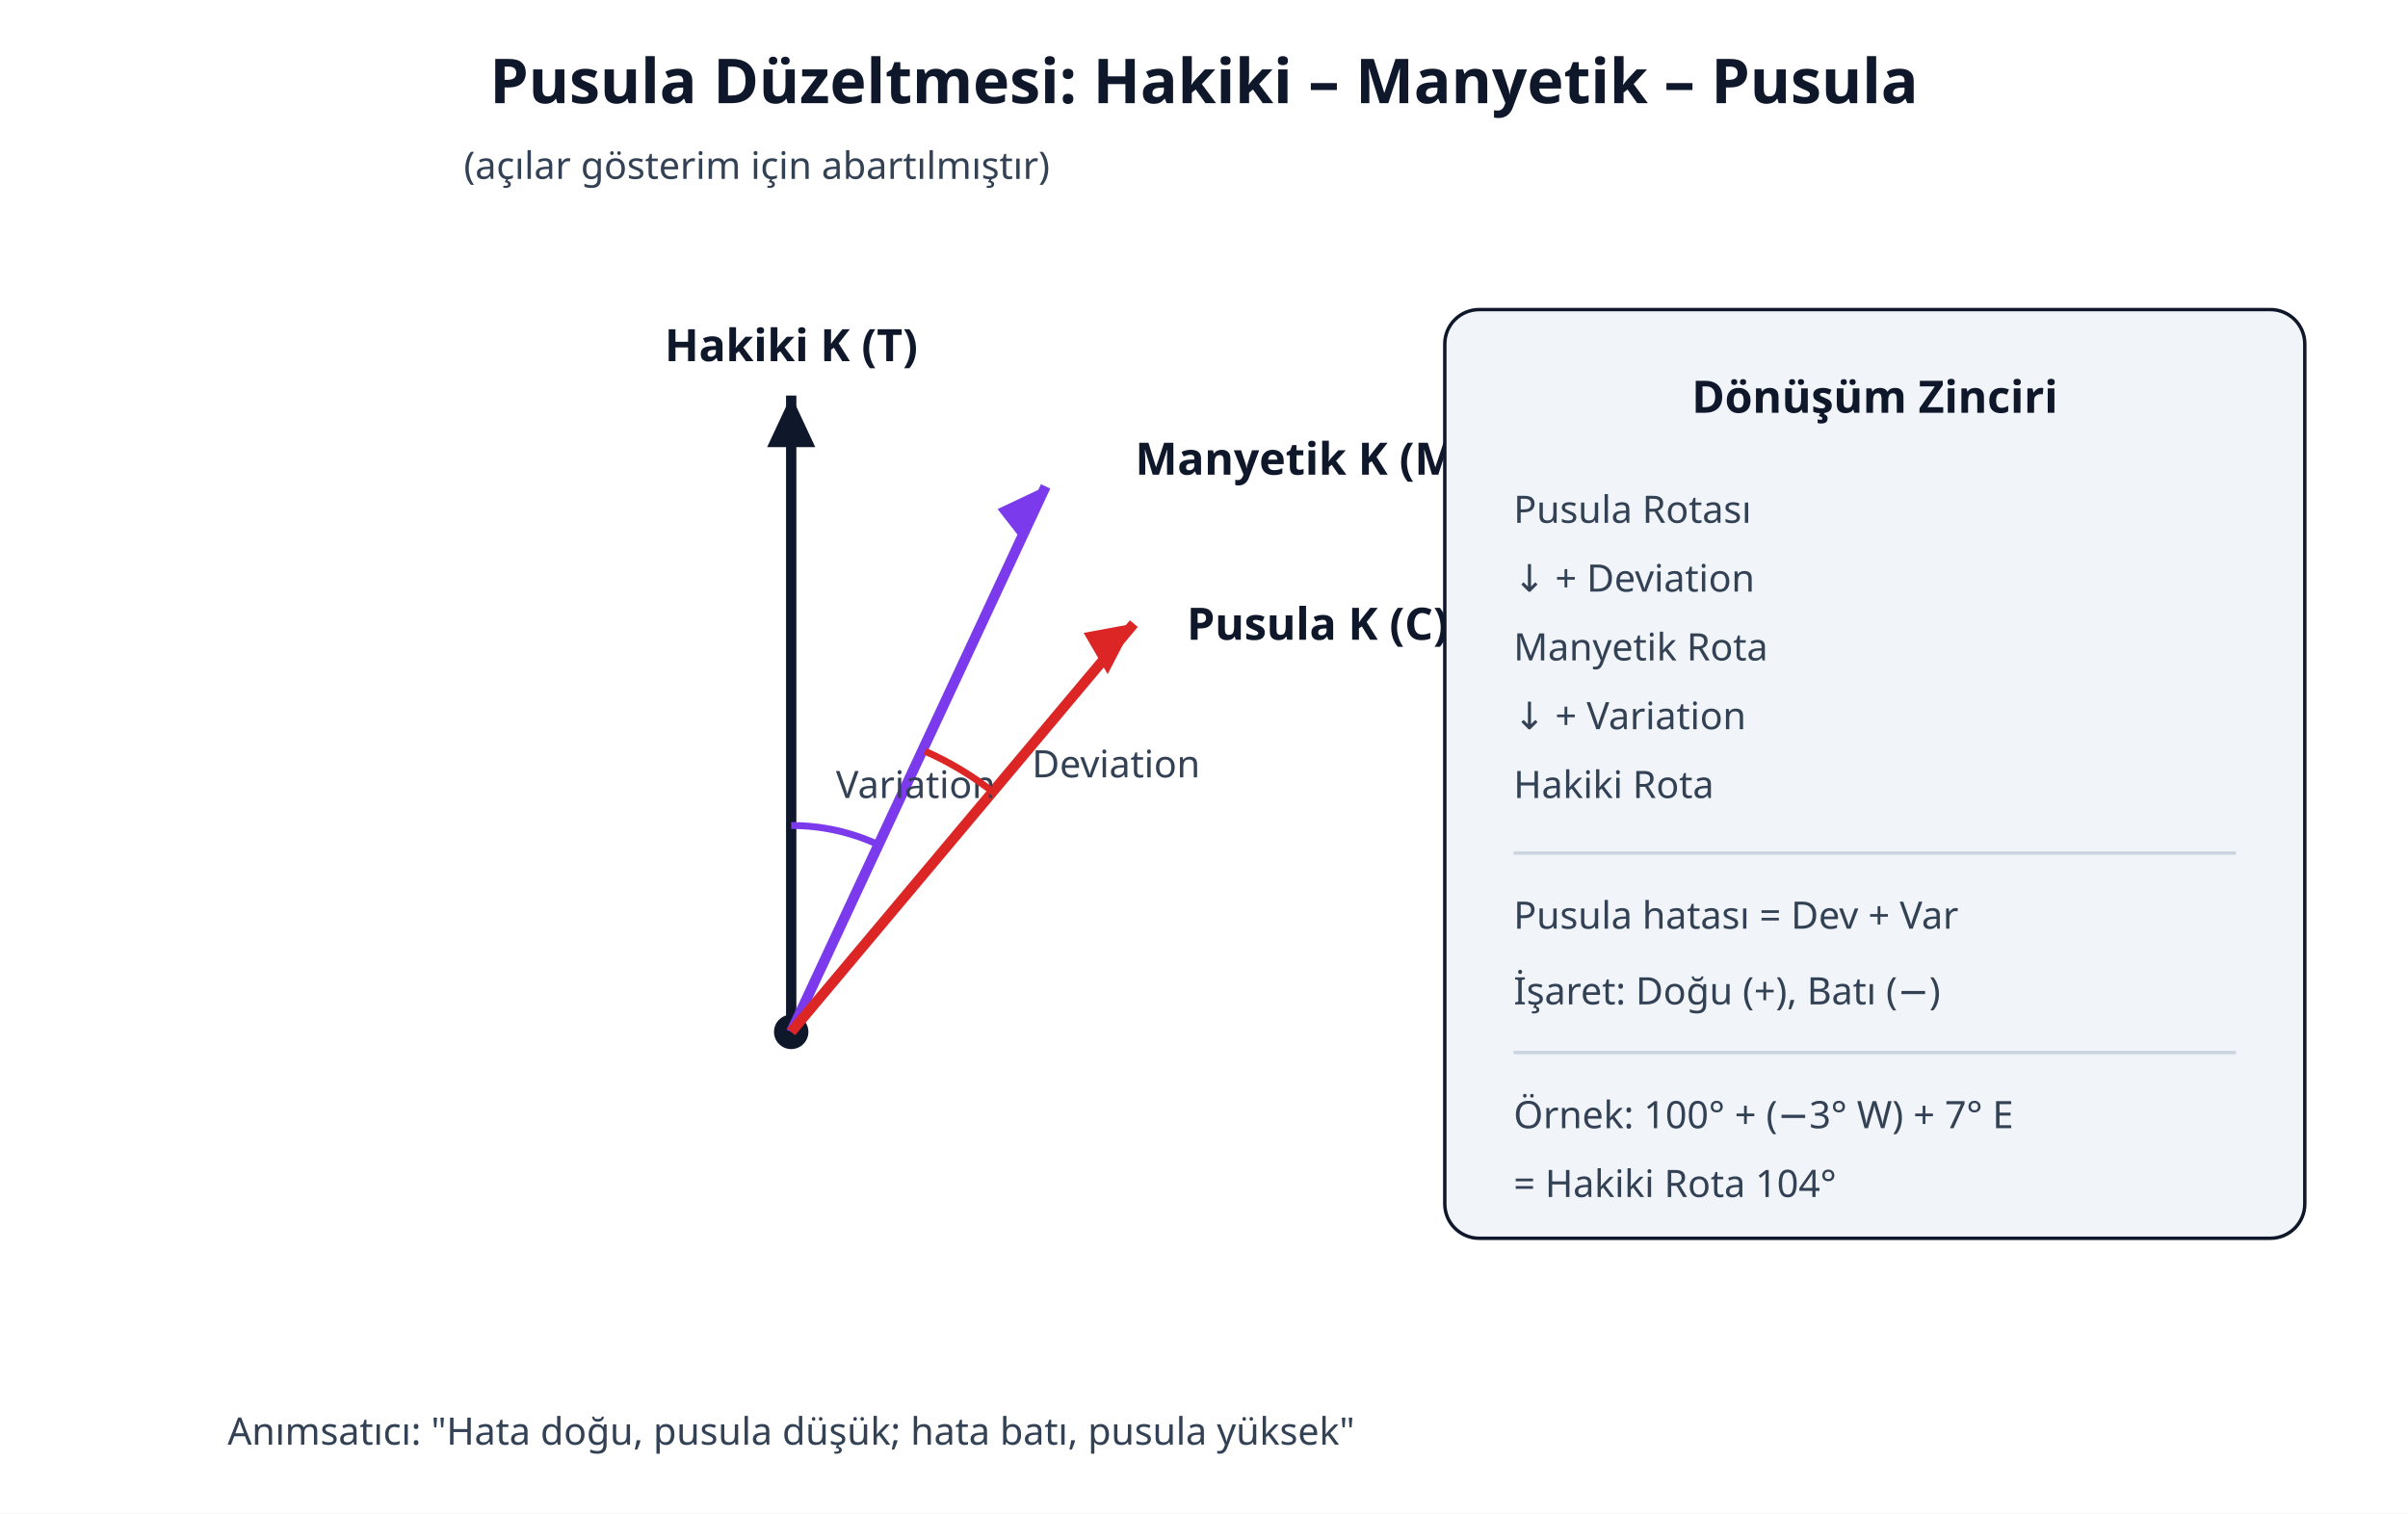
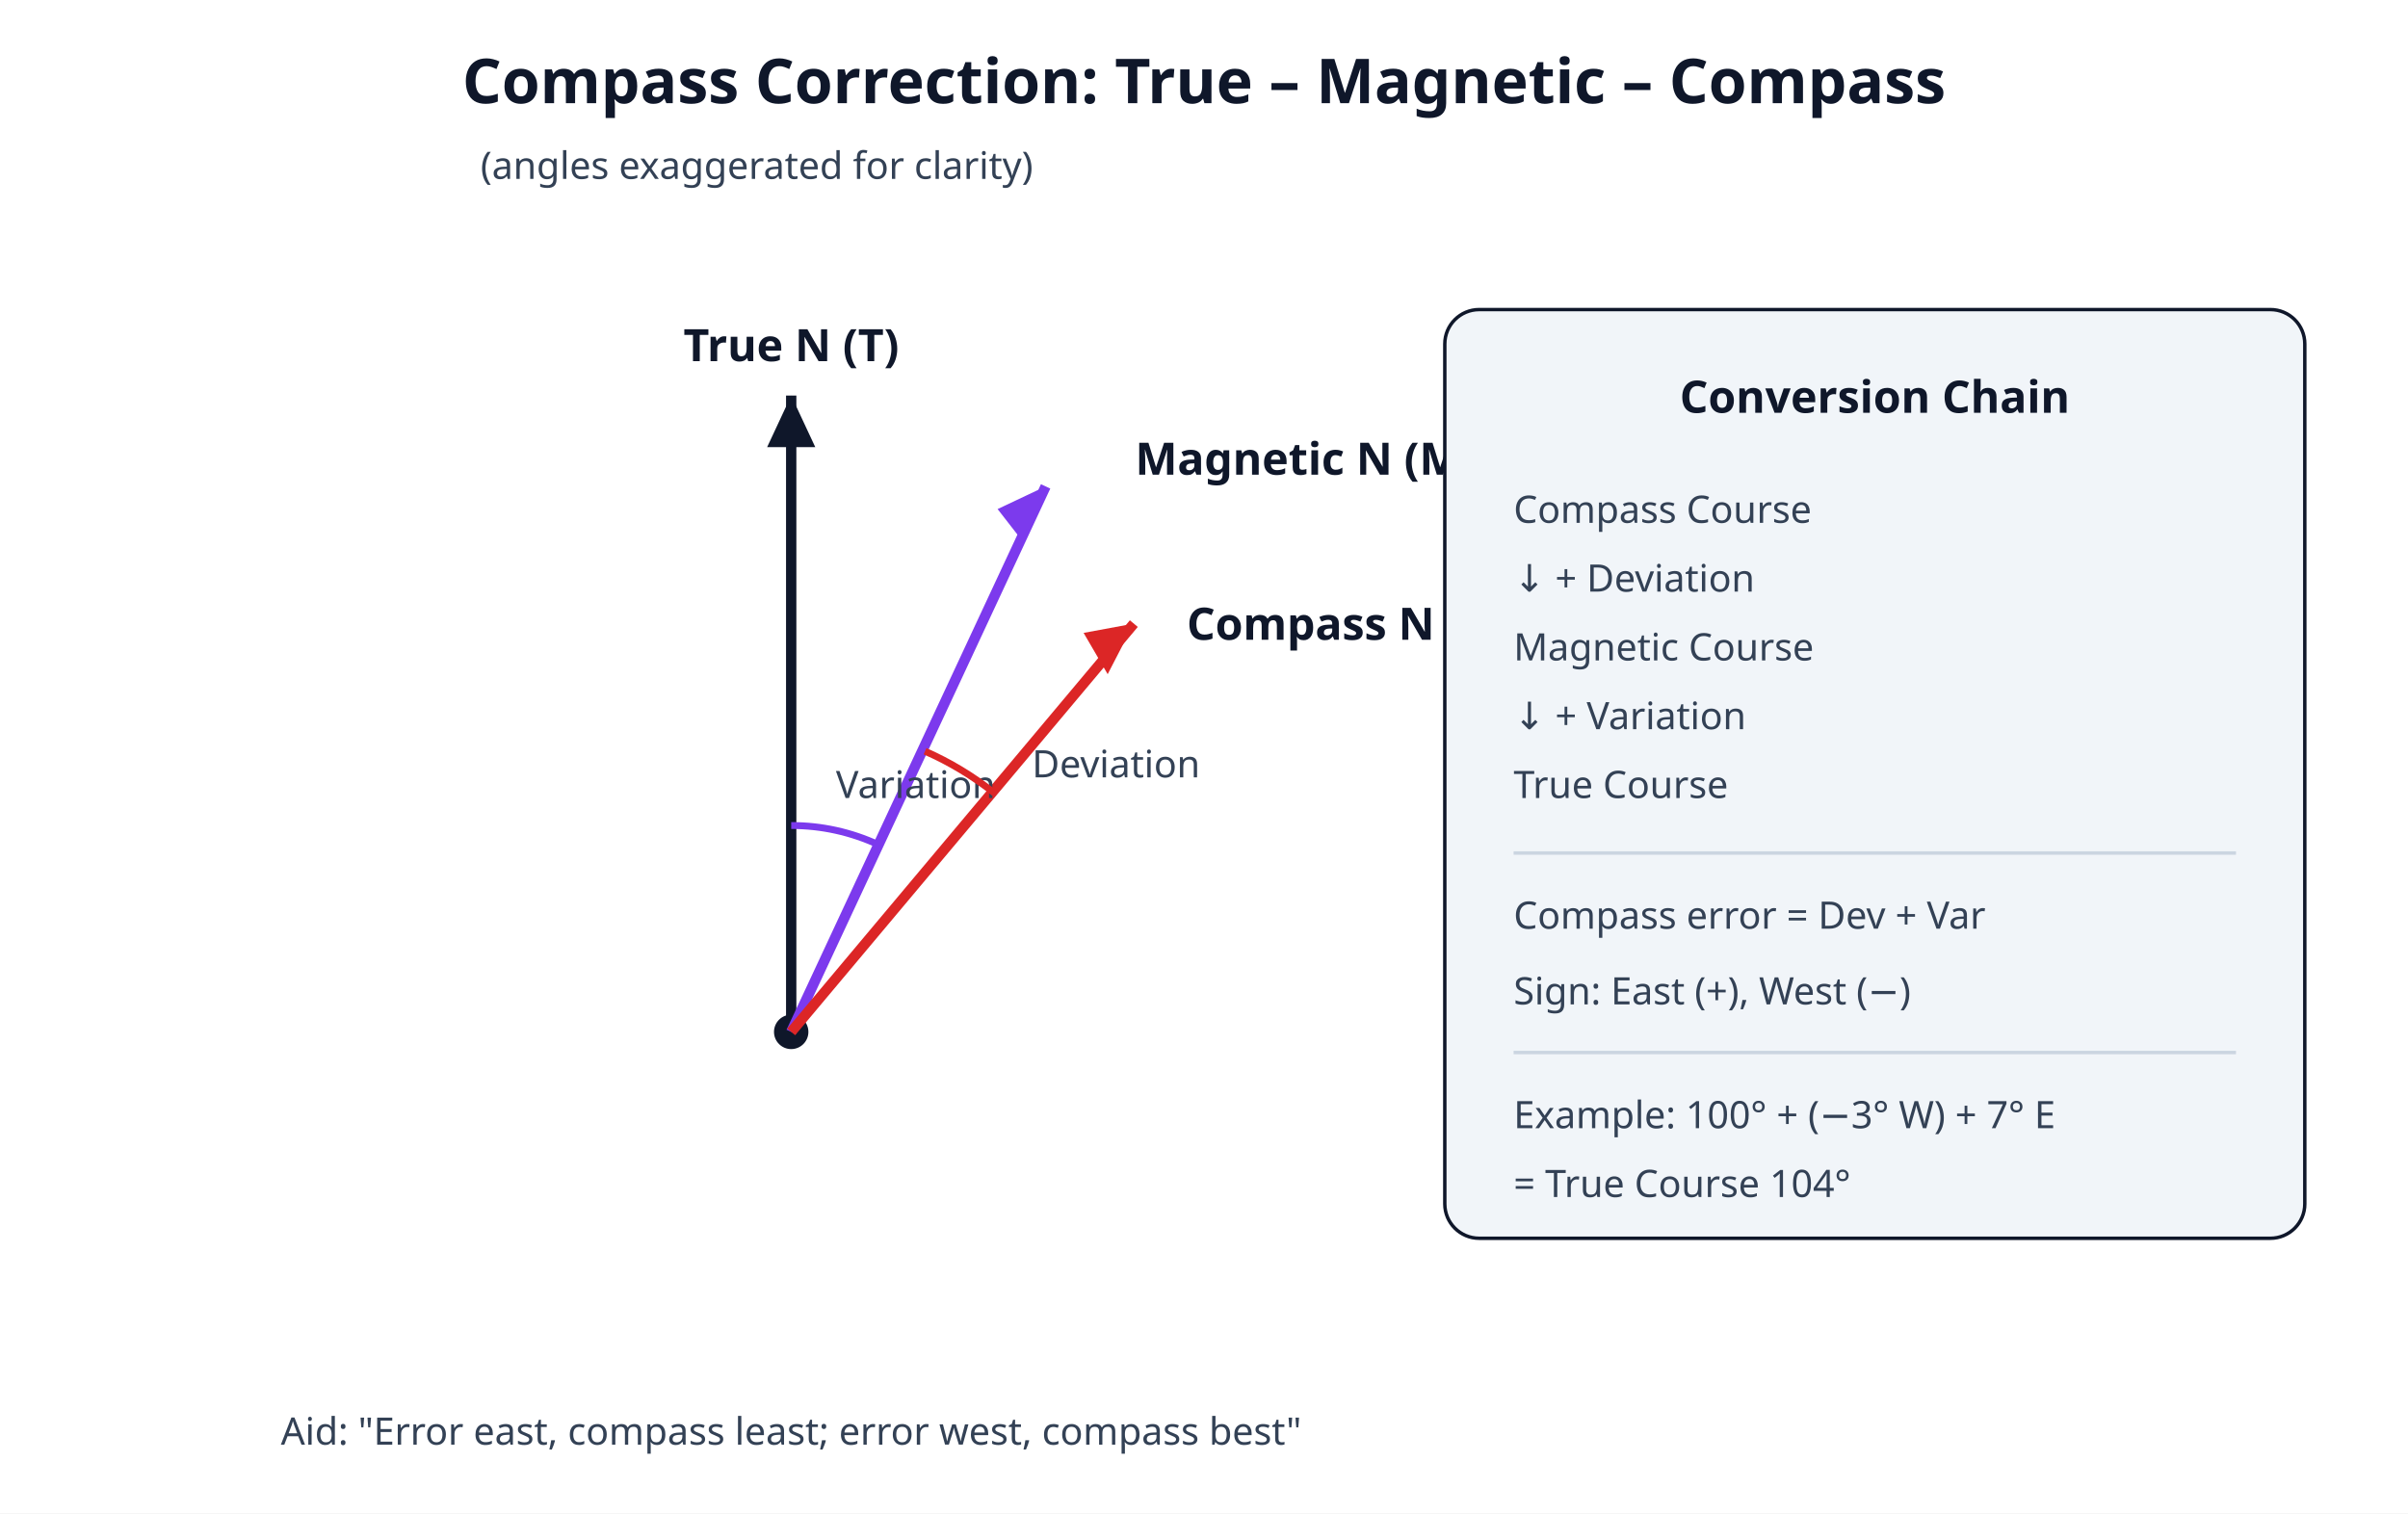
<svg xmlns="http://www.w3.org/2000/svg" viewBox="0 0 700 440">
  <defs>
    <style>
      .ttl{font:18px sans-serif;fill:#0f172a;font-weight:700}
      .lbl{font:13px sans-serif;fill:#0f172a;font-weight:600}
      .sm{font:11px sans-serif;fill:#334155}
      .arc{fill:none;stroke-width:2}
    </style>
  </defs>
  <rect width="700" height="440" fill="#ffffff" />
-   <text x="350" y="30" text-anchor="middle" class="ttl">Pusula Düzeltmesi: Hakiki – Manyetik – Pusula</text>
-   <text x="220" y="52" text-anchor="middle" class="sm">(açılar gösterim için abartılmıştır)</text>
+   <text x="350" y="30" text-anchor="middle" class="ttl">Compass Correction: True – Magnetic – Compass</text>
+   <text x="220" y="52" text-anchor="middle" class="sm">(angles exaggerated for clarity)</text>
  <circle cx="230" cy="300" r="5" fill="#0f172a" />
  <line x1="230" y1="300" x2="230" y2="115" stroke="#0f172a" stroke-width="3" />
  <path d="M 223 130 L 230 115 L 237 130 Z" fill="#0f172a" />
-   <text x="230" y="105" text-anchor="middle" class="lbl">Hakiki K (T)</text>
+   <text x="230" y="105" text-anchor="middle" class="lbl">True N (T)</text>
  <line x1="230" y1="300" x2="303.96" y2="141.4" stroke="#7c3aed" stroke-width="3" />
  <path d="M 290 148 L 303.96 141.4 L 297 157 Z" fill="#7c3aed" />
-   <text x="330" y="138" class="lbl" fill="#7c3aed">Manyetik K (M)</text>
+   <text x="330" y="138" class="lbl" fill="#7c3aed">Magnetic N (M)</text>
  <line x1="230" y1="300" x2="329.6" y2="181.3" stroke="#dc2626" stroke-width="3" />
  <path d="M 315 184 L 329.6 181.3 L 322 196 Z" fill="#dc2626" />
-   <text x="345" y="186" class="lbl" fill="#dc2626">Pusula K (C)</text>
+   <text x="345" y="186" class="lbl" fill="#dc2626">Compass N (C)</text>
  <path d="M 230 240 A 60 60 0 0 1 255.4 245.6" class="arc" stroke="#7c3aed" />
  <text x="243" y="232" class="sm" fill="#7c3aed">Variation</text>
  <path d="M 268.9 218.4 A 92 92 0 0 1 289.1 230.6" class="arc" stroke="#dc2626" />
  <text x="300" y="226" class="sm" fill="#dc2626">Deviation</text>
  <g transform="translate(420 90)">
    <rect width="250" height="270" rx="10" fill="#f1f5f9" stroke="#0f172a" />
-     <text x="125" y="30" text-anchor="middle" class="lbl">Dönüşüm Zinciri</text>
-     <text x="20" y="62" class="sm">Pusula Rotası</text>
+     <text x="125" y="30" text-anchor="middle" class="lbl">Conversion Chain</text>
+     <text x="20" y="62" class="sm">Compass Course</text>
    <text x="20" y="82" class="sm">  ↓  + Deviation</text>
-     <text x="20" y="102" class="sm">Manyetik Rota</text>
+     <text x="20" y="102" class="sm">Magnetic Course</text>
    <text x="20" y="122" class="sm">  ↓  + Variation</text>
-     <text x="20" y="142" class="sm">Hakiki Rota</text>
+     <text x="20" y="142" class="sm">True Course</text>
    <line x1="20" y1="158" x2="230" y2="158" stroke="#cbd5e1" />
-     <text x="20" y="180" class="sm">Pusula hatası = Dev + Var</text>
-     <text x="20" y="202" class="sm">İşaret: Doğu (+), Batı (−)</text>
+     <text x="20" y="180" class="sm">Compass error = Dev + Var</text>
+     <text x="20" y="202" class="sm">Sign: East (+), West (−)</text>
    <line x1="20" y1="216" x2="230" y2="216" stroke="#cbd5e1" />
-     <text x="20" y="238" class="sm">Örnek: 100° + (−3° W) + 7° E</text>
-     <text x="20" y="258" class="sm" font-weight="700" fill="#0f172a">= Hakiki Rota 104°</text>
+     <text x="20" y="238" class="sm">Example: 100° + (−3° W) + 7° E</text>
+     <text x="20" y="258" class="sm" font-weight="700" fill="#0f172a">= True Course 104°</text>
  </g>
-   <text x="230" y="420" text-anchor="middle" class="sm">Anımsatıcı: "Hata doğu, pusula düşük; hata batı, pusula yüksek"</text>
+   <text x="230" y="420" text-anchor="middle" class="sm">Aid: "Error east, compass least; error west, compass best"</text>
</svg>
